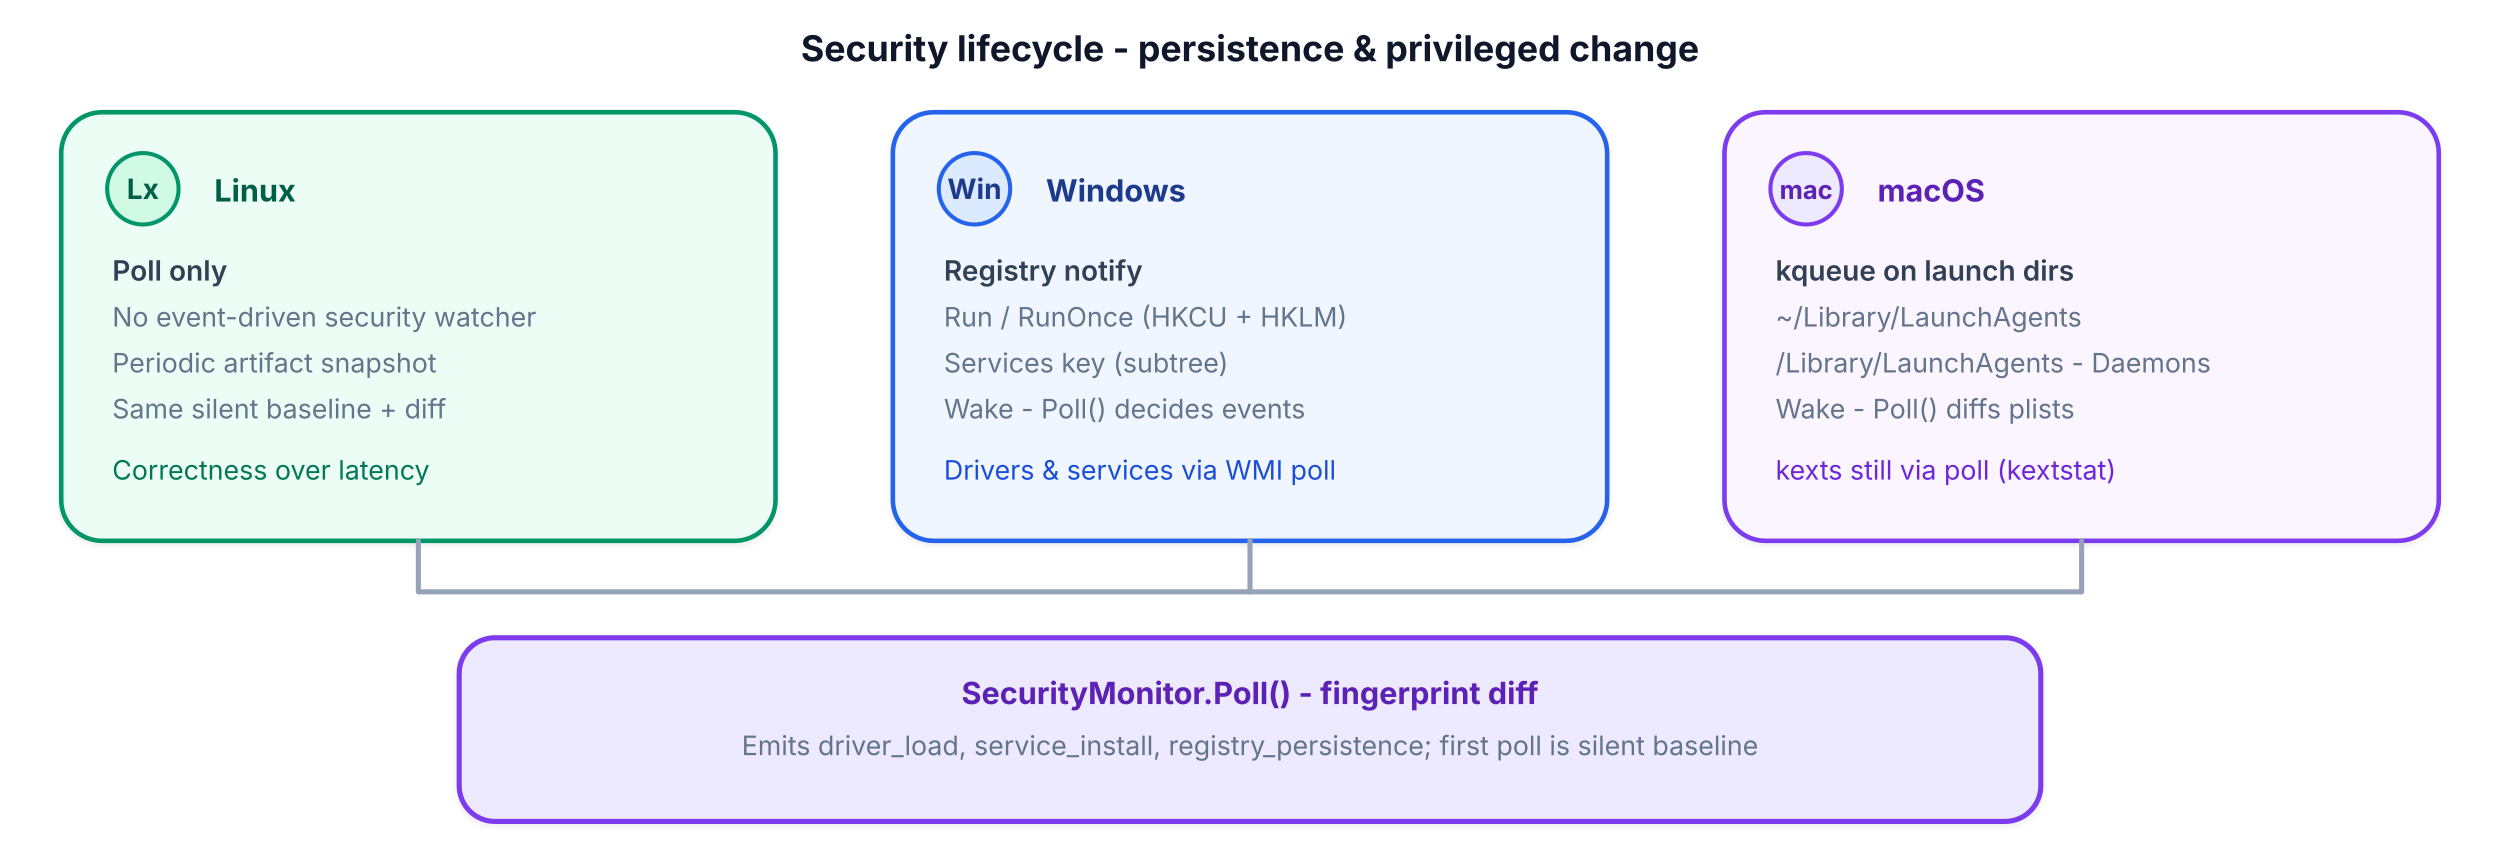
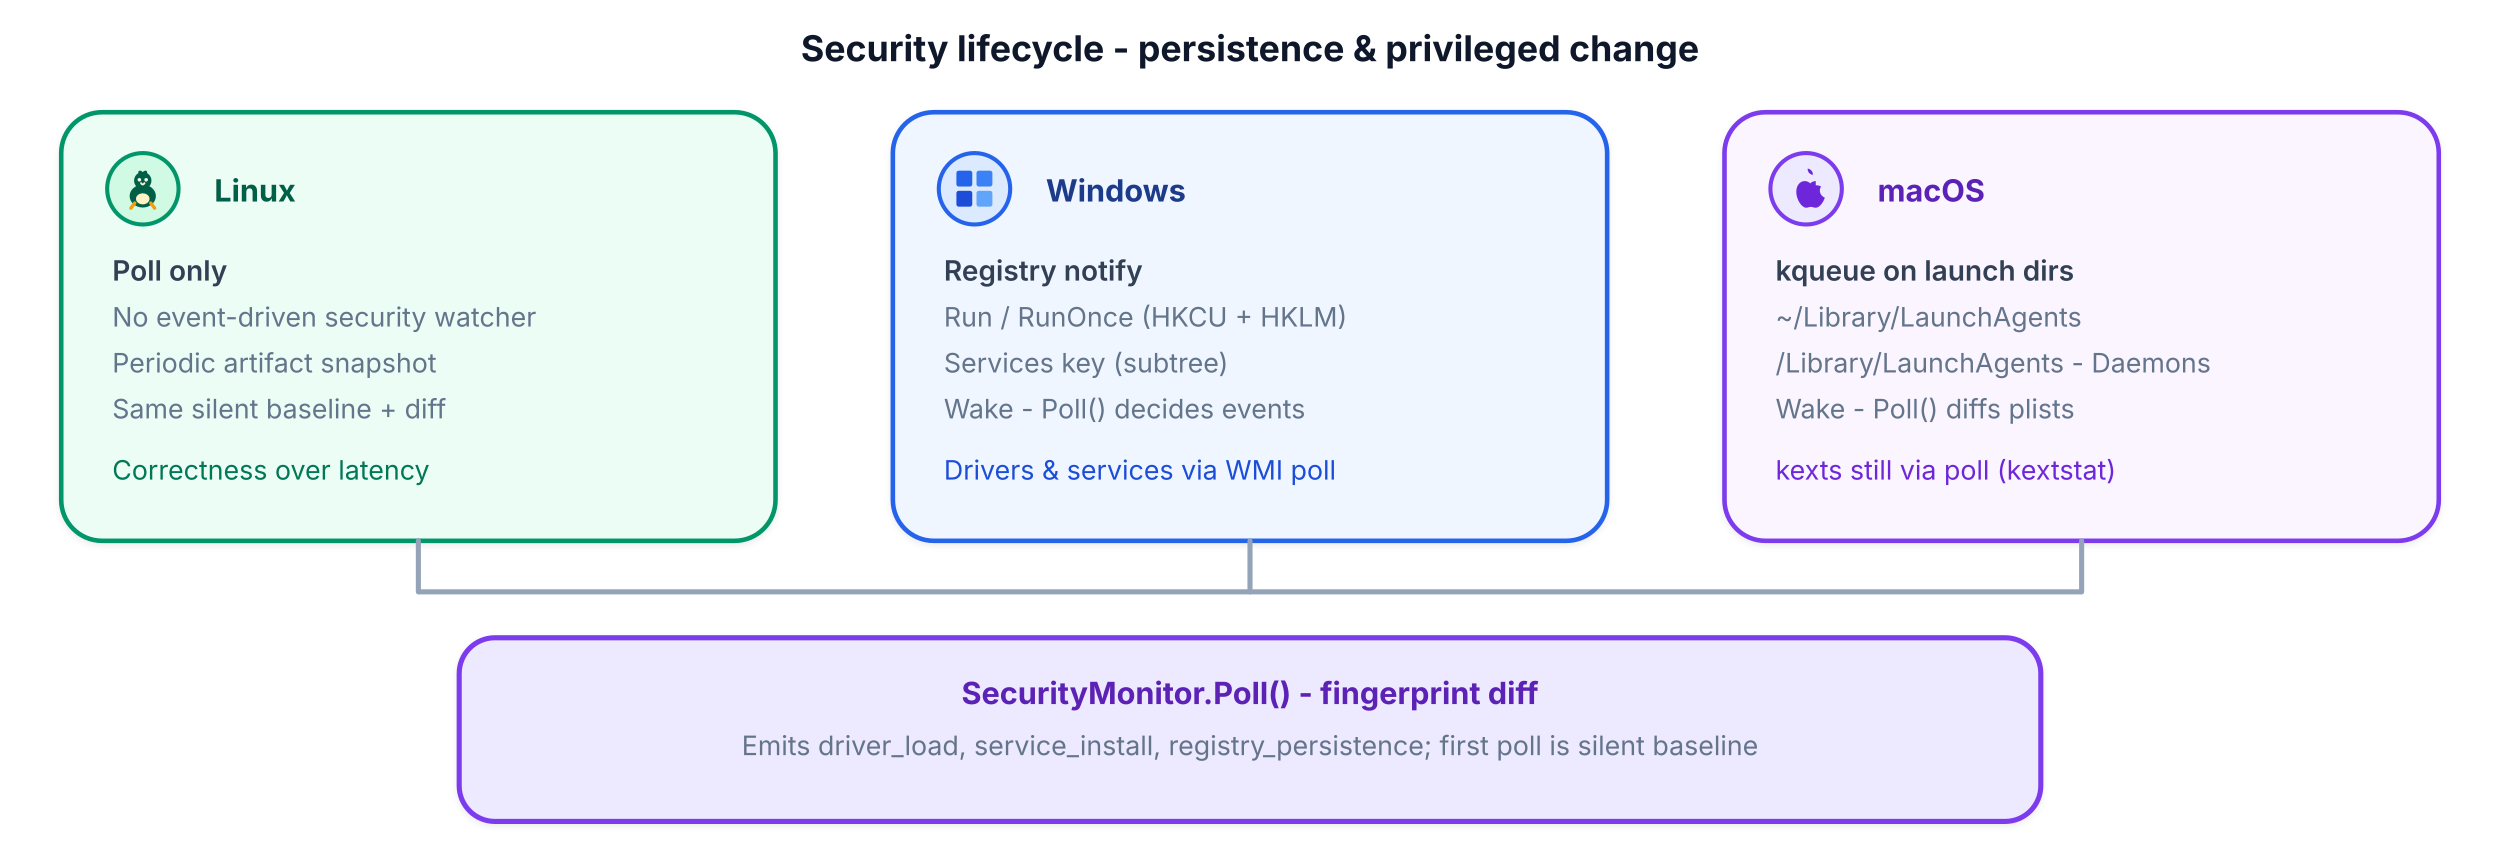
<svg xmlns="http://www.w3.org/2000/svg" viewBox="0 0 980 340" role="img" aria-labelledby="title desc">
  <defs>
    <linearGradient id="arr" x1="0%" y1="0%" x2="100%" y2="0%">
      <stop offset="0%" stop-color="#60A5FA" />
      <stop offset="100%" stop-color="#A78BFA" />
    </linearGradient>
    <filter id="soft" x="-8%" y="-8%" width="116%" height="116%">
      <feDropShadow dx="0" dy="1" stdDeviation="1.2" flood-color="#0F172A" flood-opacity="0.08" />
    </filter>
    <style>
 .t { font-family: ui-sans-serif, system-ui, -apple-system, Segoe UI, sans-serif; font-size: 12px; font-weight: 700; }
 .s { font-family: ui-sans-serif, system-ui, -apple-system, Segoe UI, sans-serif; font-size: 10.5px; fill: #64748B; }
 .b { font-family: ui-sans-serif, system-ui, -apple-system, Segoe UI, sans-serif; font-size: 11px; font-weight: 600; fill: #334155; }
 </style>
  </defs>
  <text class="t" x="490" y="24" text-anchor="middle" fill="#0F172A" style="font-size:14px">Security lifecycle - persistence &amp; privileged change</text>
  <g filter="url(#soft)">
    <rect x="24" y="44" width="280" height="168" rx="16" fill="#ECFDF5" stroke="#059669" stroke-width="1.8" />
    <circle cx="56" cy="74" r="14" fill="#D1FAE5" stroke="#059669" stroke-width="1.6" />
-     <text class="t" x="56" y="78" text-anchor="middle" fill="#065F46" style="font-size:11px">Lx</text>
+     <g transform="translate(46,64) scale(0.83)">
+       <ellipse cx="12" cy="15.5" rx="6.2" ry="5.4" fill="#065F46" />
+       <circle cx="12" cy="8.2" r="4.1" fill="#065F46" />
+       <ellipse cx="12" cy="16.8" rx="3.2" ry="2.6" fill="#FEF3C7" />
+       <circle cx="10.4" cy="7.8" r="0.85" fill="#ECFDF5" />
+       <circle cx="13.6" cy="7.8" r="0.85" fill="#ECFDF5" />
+       <path d="M11.2 9.4 C11.6 10.2 12.4 10.2 12.8 9.4" stroke="#FEF3C7" stroke-width="0.9" stroke-linecap="round" fill="none" />
+       <path d="M8.2 18.8 L6.4 21.2 M15.8 18.8 L17.6 21.2" stroke="#F59E0B" stroke-width="1.6" stroke-linecap="round" />
+       <path d="M10.2 5.2 C9.2 3.6 10.8 2.8 12 4.2 C13.2 2.8 14.8 3.6 13.8 5.2" fill="#065F46" />
+     </g>
    <text class="t" x="84" y="79" fill="#065F46">Linux</text>
    <text class="b" x="44" y="110">Poll only</text>
    <text class="s" x="44" y="128">No event-driven security watcher</text>
    <text class="s" x="44" y="146">Periodic artifact snapshot</text>
    <text class="s" x="44" y="164">Same silent baseline + diff</text>
    <text class="s" x="44" y="188" style="fill:#047857">Correctness over latency</text>
  </g>
  <g filter="url(#soft)">
    <rect x="350" y="44" width="280" height="168" rx="16" fill="#EFF6FF" stroke="#2563EB" stroke-width="1.8" />
    <circle cx="382" cy="74" r="14" fill="#DBEAFE" stroke="#2563EB" stroke-width="1.6" />
-     <text class="t" x="382" y="78" text-anchor="middle" fill="#1E3A8A" style="font-size:11px">Win</text>
+     <g transform="translate(372,64) scale(0.83)">
+       <rect x="3.5" y="3.5" width="7.5" height="7.5" rx="1.1" fill="#2563EB" />
+       <rect x="13" y="3.5" width="7.5" height="7.5" rx="1.1" fill="#3B82F6" />
+       <rect x="3.5" y="13" width="7.5" height="7.5" rx="1.1" fill="#1D4ED8" />
+       <rect x="13" y="13" width="7.5" height="7.5" rx="1.1" fill="#60A5FA" />
+     </g>
    <text class="t" x="410" y="79" fill="#1E3A8A">Windows</text>
    <text class="b" x="370" y="110">Registry notify</text>
    <text class="s" x="370" y="128">Run / RunOnce (HKCU + HKLM)</text>
    <text class="s" x="370" y="146">Services key (subtree)</text>
    <text class="s" x="370" y="164">Wake - Poll() decides events</text>
    <text class="s" x="370" y="188" style="fill:#1D4ED8">Drivers &amp; services via WMI poll</text>
  </g>
  <g filter="url(#soft)">
    <rect x="676" y="44" width="280" height="168" rx="16" fill="#FAF5FF" stroke="#7C3AED" stroke-width="1.8" />
    <circle cx="708" cy="74" r="14" fill="#EDE9FE" stroke="#7C3AED" stroke-width="1.6" />
-     <text class="t" x="708" y="78" text-anchor="middle" fill="#5B21B6" style="font-size:10px">mac</text>
+     <g transform="translate(698,64) scale(0.83)">
+       <path d="M16.6 8.4c-1.1 0-2 .5-2.6 1.1-.6-.6-1.5-1.1-2.6-1.1-2.2 0-4 2-4 5.1 0 3.6 2.5 7.5 4.7 7.5.8 0 1.3-.4 2.2-.4.9 0 1.3.4 2.2.4 2.2 0 3.9-3.2 4.4-4.7-2.5-1.2-2.9-3.6-1.8-5.3-.6-.4-1.4-.6-2.5-.6z" fill="#6D28D9" />
+       <path d="M12.8 2.5c1.4.2 2.6 1.5 2.4 3-1.4-.2-2.6-1.5-2.4-3z" fill="#6D28D9" />
+     </g>
    <text class="t" x="736" y="79" fill="#5B21B6">macOS</text>
    <text class="b" x="696" y="110">kqueue on launch dirs</text>
    <text class="s" x="696" y="128">~/Library/LaunchAgents</text>
    <text class="s" x="696" y="146">/Library/LaunchAgents - Daemons</text>
    <text class="s" x="696" y="164">Wake - Poll() diffs plists</text>
    <text class="s" x="696" y="188" style="fill:#6D28D9">kexts still via poll (kextstat)</text>
  </g>
  <path d="M164 212 V232" fill="none" stroke="#94A3B8" stroke-width="2" stroke-linecap="round" />
  <path d="M490 212 V232" fill="none" stroke="#94A3B8" stroke-width="2" stroke-linecap="round" />
  <path d="M816 212 V232" fill="none" stroke="#94A3B8" stroke-width="2" stroke-linecap="round" />
  <path d="M164 232 H816" fill="none" stroke="#94A3B8" stroke-width="2" />
  <path d="M490 232 V250" fill="none" stroke="url(#arr)" stroke-width="2.6" stroke-linecap="round" />
  <g filter="url(#soft)">
    <rect x="180" y="250" width="620" height="72" rx="14" fill="#EDE9FE" stroke="#7C3AED" stroke-width="2" />
    <text class="t" x="490" y="276" text-anchor="middle" fill="#5B21B6">SecurityMonitor.Poll() - fingerprint diff</text>
    <text class="s" x="490" y="296" text-anchor="middle">Emits driver_load, service_install, registry_persistence; first poll is silent baseline</text>
  </g>
</svg>
